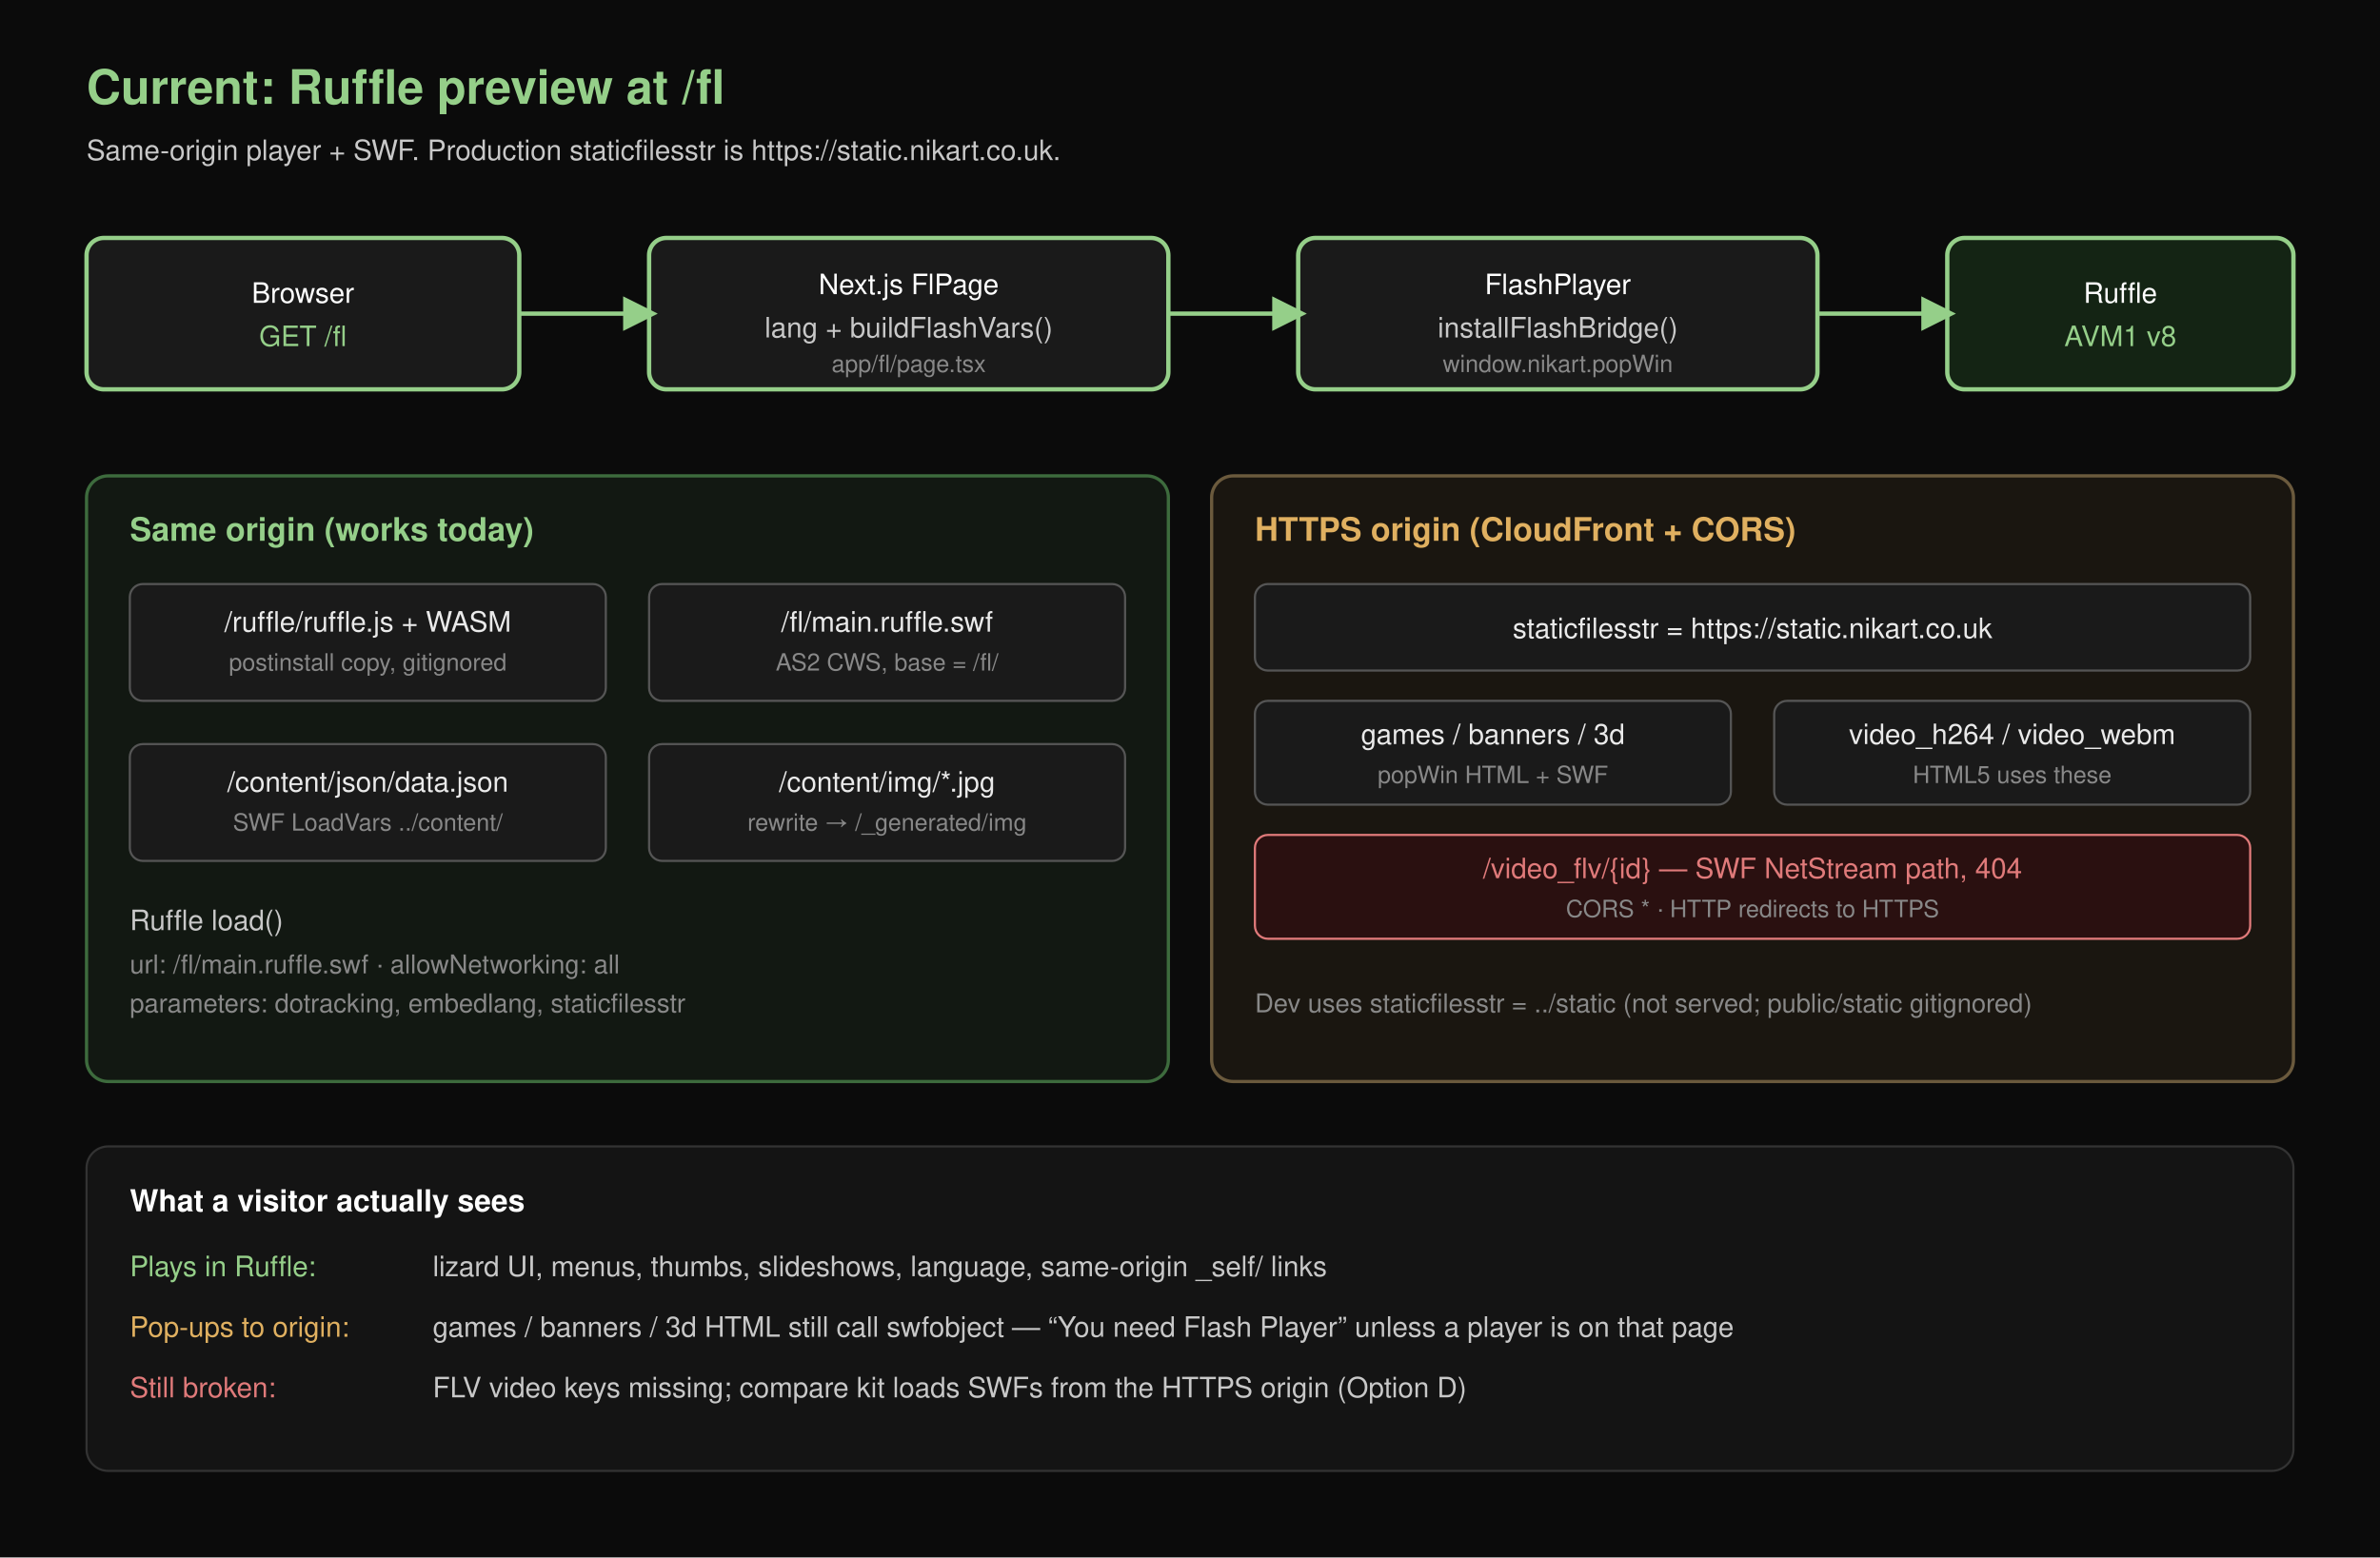
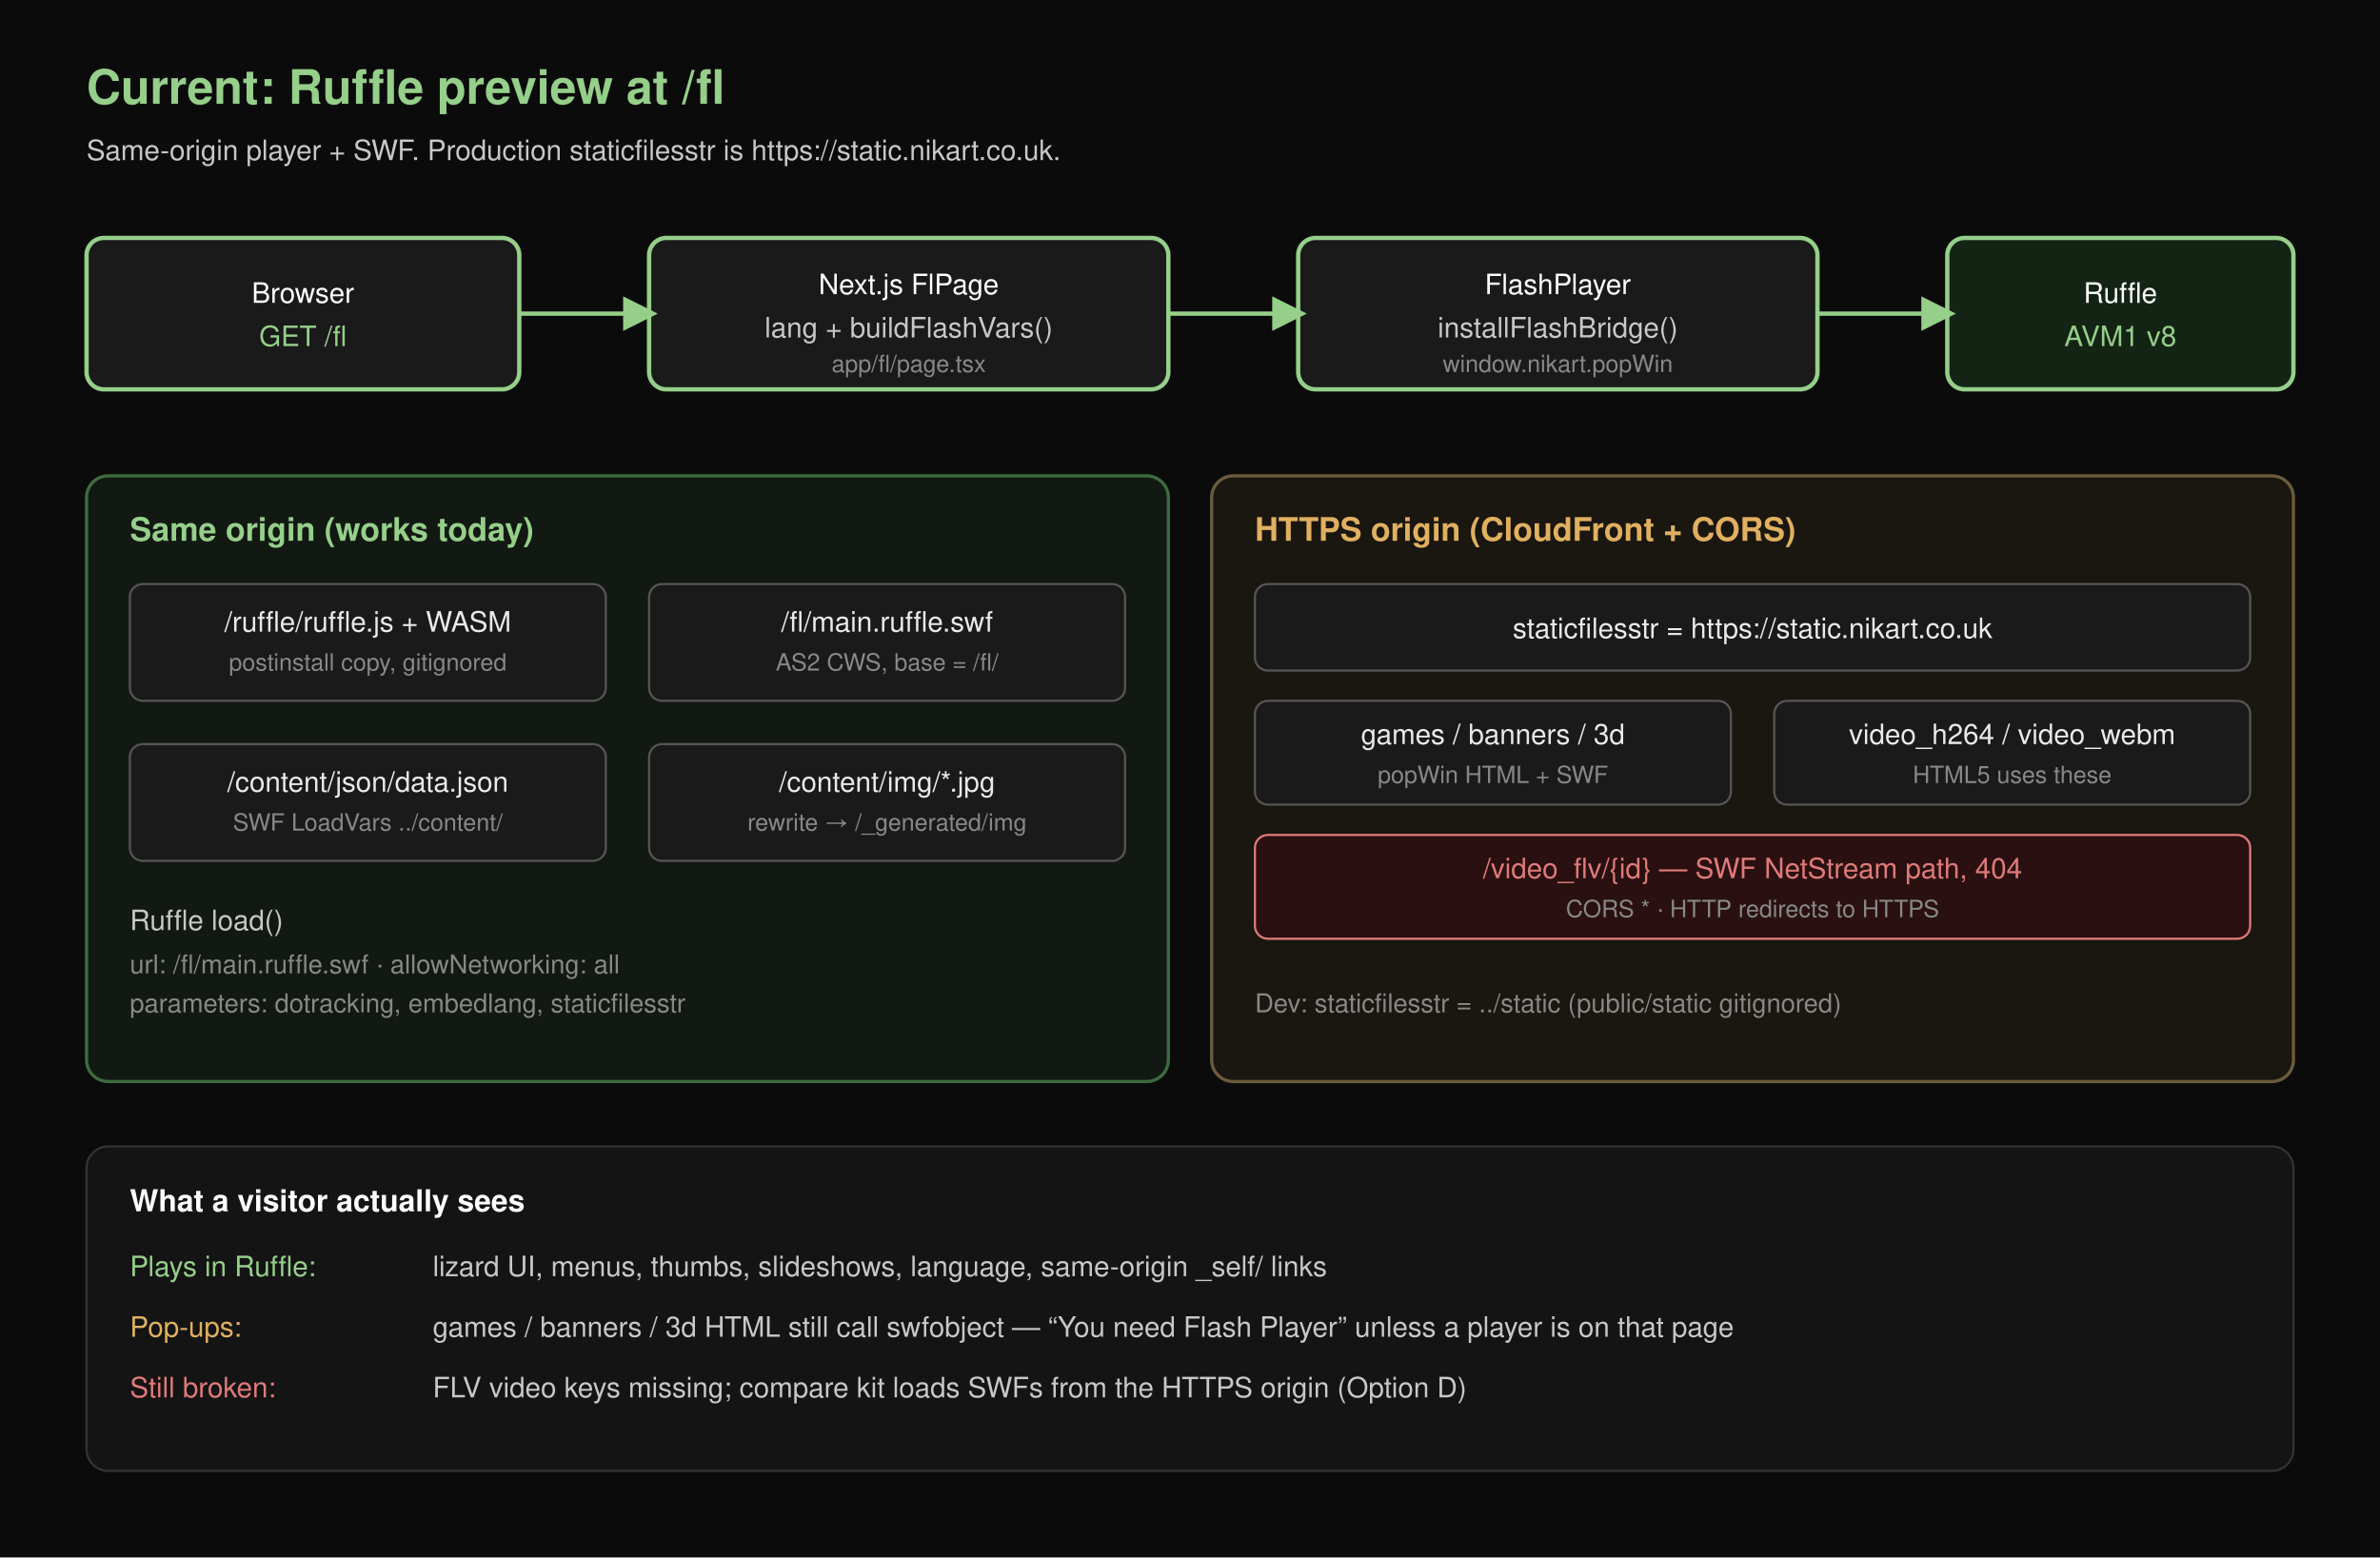
<svg xmlns="http://www.w3.org/2000/svg" viewBox="0 0 1100 720" role="img" aria-labelledby="title desc">
  <defs>
    <marker id="arrow" markerWidth="8" markerHeight="8" refX="6" refY="4" orient="auto">
      <path d="M0,0 L8,4 L0,8 Z" fill="#95cf89" />
    </marker>
    <marker id="arrowMuted" markerWidth="8" markerHeight="8" refX="6" refY="4" orient="auto">
      <path d="M0,0 L8,4 L0,8 Z" fill="#888888" />
    </marker>
  </defs>
  <rect width="1100" height="720" fill="#0b0b0b" />
  <text x="40" y="48" fill="#95cf89" font-family="Helvetica, Arial, sans-serif" font-size="22" font-weight="700">Current: Ruffle preview at /fl</text>
  <text x="40" y="74" fill="#c8c8c8" font-family="Helvetica, Arial, sans-serif" font-size="13">Same-origin player + SWF. Production staticfilesstr is https://static.nikart.co.uk.</text>
  <g font-family="Helvetica, Arial, sans-serif" font-size="13">
    <rect x="40" y="110" width="200" height="70" rx="8" fill="#1a1a1a" stroke="#95cf89" stroke-width="2" />
    <text x="140" y="140" text-anchor="middle" fill="#ffffff">Browser</text>
    <text x="140" y="160" text-anchor="middle" fill="#95cf89">GET /fl</text>
    <rect x="300" y="110" width="240" height="70" rx="8" fill="#1a1a1a" stroke="#95cf89" stroke-width="2" />
    <text x="420" y="136" text-anchor="middle" fill="#ffffff">Next.js FlPage</text>
    <text x="420" y="156" text-anchor="middle" fill="#c8c8c8">lang + buildFlashVars()</text>
    <text x="420" y="172" text-anchor="middle" fill="#888888" font-size="11">app/fl/page.tsx</text>
    <rect x="600" y="110" width="240" height="70" rx="8" fill="#1a1a1a" stroke="#95cf89" stroke-width="2" />
    <text x="720" y="136" text-anchor="middle" fill="#ffffff">FlashPlayer</text>
    <text x="720" y="156" text-anchor="middle" fill="#c8c8c8">installFlashBridge()</text>
    <text x="720" y="172" text-anchor="middle" fill="#888888" font-size="11">window.nikart.popWin</text>
    <rect x="900" y="110" width="160" height="70" rx="8" fill="#142414" stroke="#95cf89" stroke-width="2" />
    <text x="980" y="140" text-anchor="middle" fill="#ffffff">Ruffle</text>
    <text x="980" y="160" text-anchor="middle" fill="#95cf89">AVM1 v8</text>
  </g>
  <g stroke="#95cf89" stroke-width="2" fill="none" marker-end="url(#arrow)">
    <line x1="240" y1="145" x2="300" y2="145" />
    <line x1="540" y1="145" x2="600" y2="145" />
    <line x1="840" y1="145" x2="900" y2="145" />
  </g>
  <rect x="40" y="220" width="500" height="280" rx="10" fill="#121812" stroke="#3d6b3d" stroke-width="1.5" />
  <text x="60" y="250" fill="#95cf89" font-family="Helvetica, Arial, sans-serif" font-size="15" font-weight="700">Same origin (works today)</text>
  <g font-family="Helvetica, Arial, sans-serif" font-size="13" fill="#eaeaea">
    <rect x="60" y="270" width="220" height="54" rx="6" fill="#1a1a1a" stroke="#555" />
    <text x="170" y="292" text-anchor="middle">/ruffle/ruffle.js + WASM</text>
    <text x="170" y="310" text-anchor="middle" fill="#888888" font-size="11">postinstall copy, gitignored</text>
    <rect x="300" y="270" width="220" height="54" rx="6" fill="#1a1a1a" stroke="#555" />
    <text x="410" y="292" text-anchor="middle">/fl/main.ruffle.swf</text>
    <text x="410" y="310" text-anchor="middle" fill="#888888" font-size="11">AS2 CWS, base = /fl/</text>
    <rect x="60" y="344" width="220" height="54" rx="6" fill="#1a1a1a" stroke="#555" />
    <text x="170" y="366" text-anchor="middle">/content/json/data.json</text>
    <text x="170" y="384" text-anchor="middle" fill="#888888" font-size="11">SWF LoadVars ../content/</text>
    <rect x="300" y="344" width="220" height="54" rx="6" fill="#1a1a1a" stroke="#555" />
    <text x="410" y="366" text-anchor="middle">/content/img/*.jpg</text>
    <text x="410" y="384" text-anchor="middle" fill="#888888" font-size="11">rewrite → /_generated/img</text>
    <text x="60" y="430" fill="#c8c8c8">Ruffle load()</text>
    <text x="60" y="450" fill="#888888" font-size="12">url: /fl/main.ruffle.swf · allowNetworking: all</text>
    <text x="60" y="468" fill="#888888" font-size="12">parameters: dotracking, embedlang, staticfilesstr</text>
  </g>
  <rect x="560" y="220" width="500" height="280" rx="10" fill="#1a1610" stroke="#6b5a3d" stroke-width="1.5" />
  <text x="580" y="250" fill="#e0b060" font-family="Helvetica, Arial, sans-serif" font-size="15" font-weight="700">HTTPS origin (CloudFront + CORS)</text>
  <g font-family="Helvetica, Arial, sans-serif" font-size="13" fill="#eaeaea">
    <rect x="580" y="270" width="460" height="40" rx="6" fill="#1a1a1a" stroke="#555" />
    <text x="810" y="295" text-anchor="middle">staticfilesstr = https://static.nikart.co.uk</text>
    <rect x="580" y="324" width="220" height="48" rx="6" fill="#1a1a1a" stroke="#555" />
    <text x="690" y="344" text-anchor="middle">games / banners / 3d</text>
    <text x="690" y="362" text-anchor="middle" fill="#888888" font-size="11">popWin HTML + SWF</text>
    <rect x="820" y="324" width="220" height="48" rx="6" fill="#1a1a1a" stroke="#555" />
    <text x="930" y="344" text-anchor="middle">video_h264 / video_webm</text>
    <text x="930" y="362" text-anchor="middle" fill="#888888" font-size="11">HTML5 uses these</text>
    <rect x="580" y="386" width="460" height="48" rx="6" fill="#2a1010" stroke="#e07a7a" />
    <text x="810" y="406" text-anchor="middle" fill="#e07a7a">/video_flv/{id} — SWF NetStream path, 404</text>
    <text x="810" y="424" text-anchor="middle" fill="#888888" font-size="11">CORS * · HTTP redirects to HTTPS</text>
-     <text x="580" y="468" fill="#888888" font-size="12">Dev uses staticfilesstr = ../static (not served; public/static gitignored)</text>
+     <text x="580" y="468" fill="#888888" font-size="12">Dev: staticfilesstr = ../static (public/static gitignored)</text>
  </g>
  <rect x="40" y="530" width="1020" height="150" rx="10" fill="#141414" stroke="#333" />
  <text x="60" y="560" fill="#ffffff" font-family="Helvetica, Arial, sans-serif" font-size="14" font-weight="700">What a visitor actually sees</text>
  <g font-family="Helvetica, Arial, sans-serif" font-size="13">
    <text x="60" y="590" fill="#95cf89">Plays in Ruffle:</text>
    <text x="200" y="590" fill="#c8c8c8">lizard UI, menus, thumbs, slideshows, language, same-origin _self/ links</text>
-     <text x="60" y="618" fill="#e0b060">Pop-ups to origin:</text>
+     <text x="60" y="618" fill="#e0b060">Pop-ups:</text>
    <text x="200" y="618" fill="#c8c8c8">games / banners / 3d HTML still call swfobject — “You need Flash Player” unless a player is on that page</text>
    <text x="60" y="646" fill="#e07a7a">Still broken:</text>
    <text x="200" y="646" fill="#c8c8c8">FLV video keys missing; compare kit loads SWFs from the HTTPS origin (Option D)</text>
  </g>
</svg>
